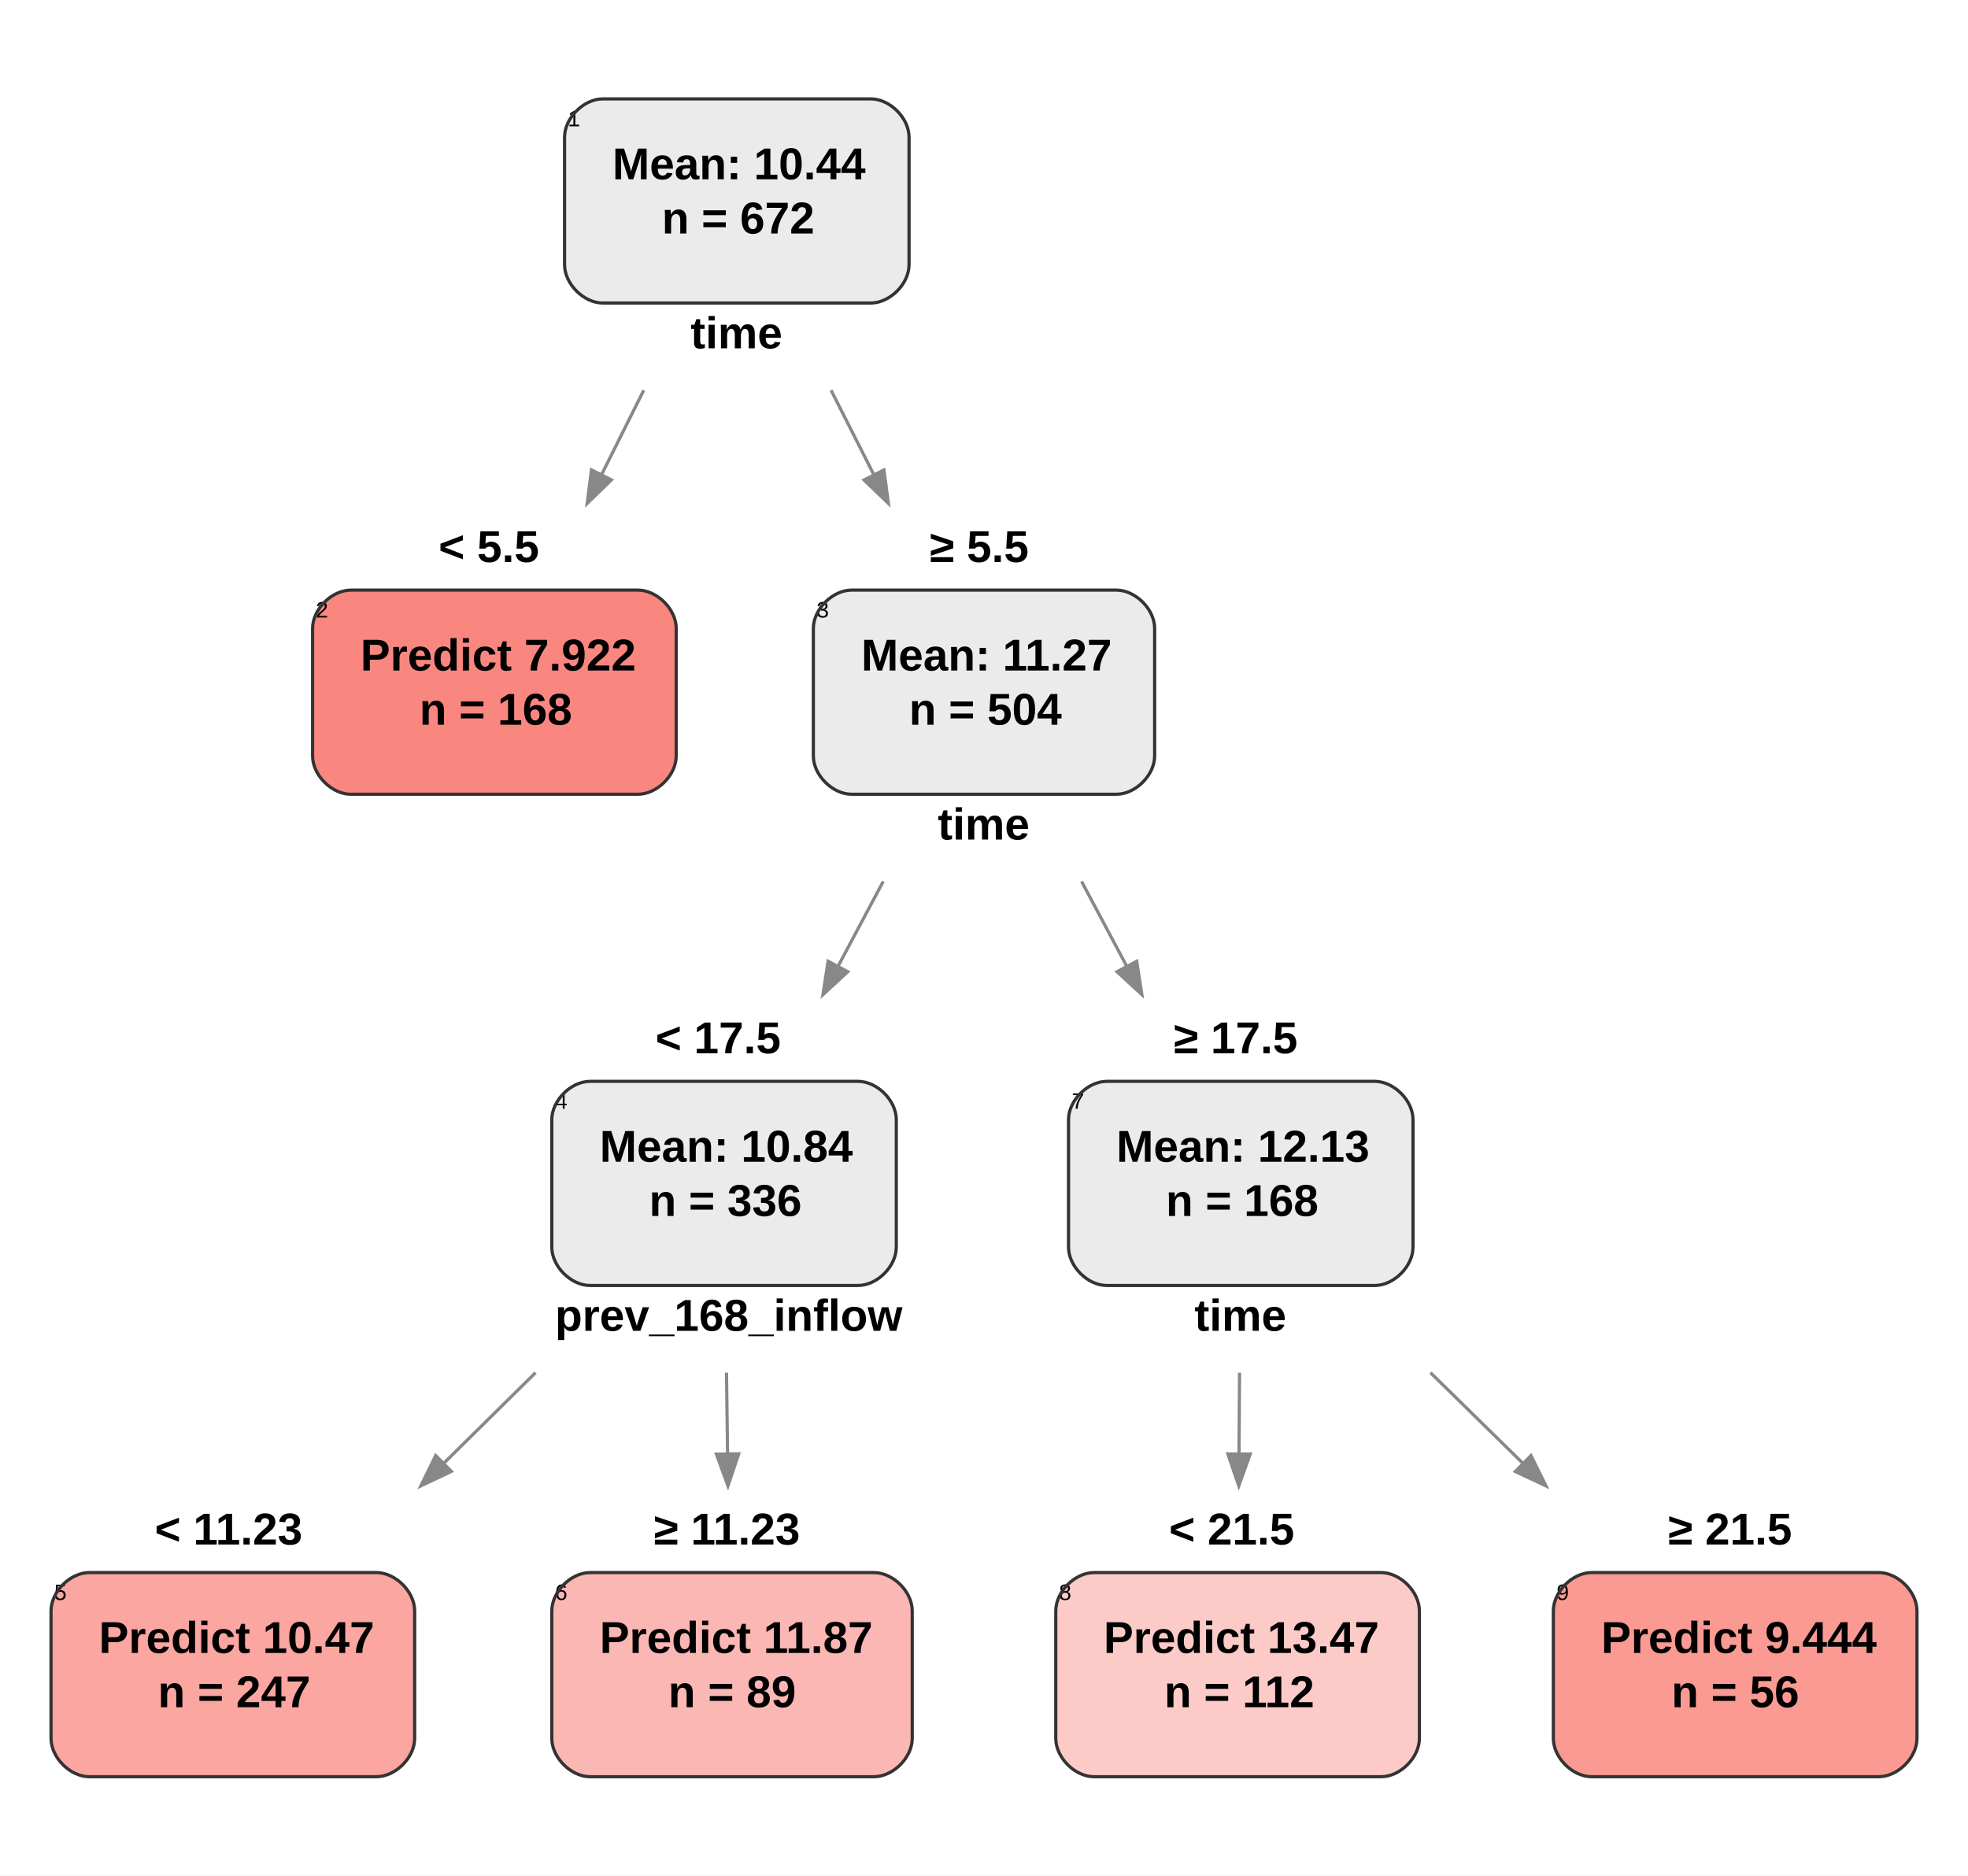
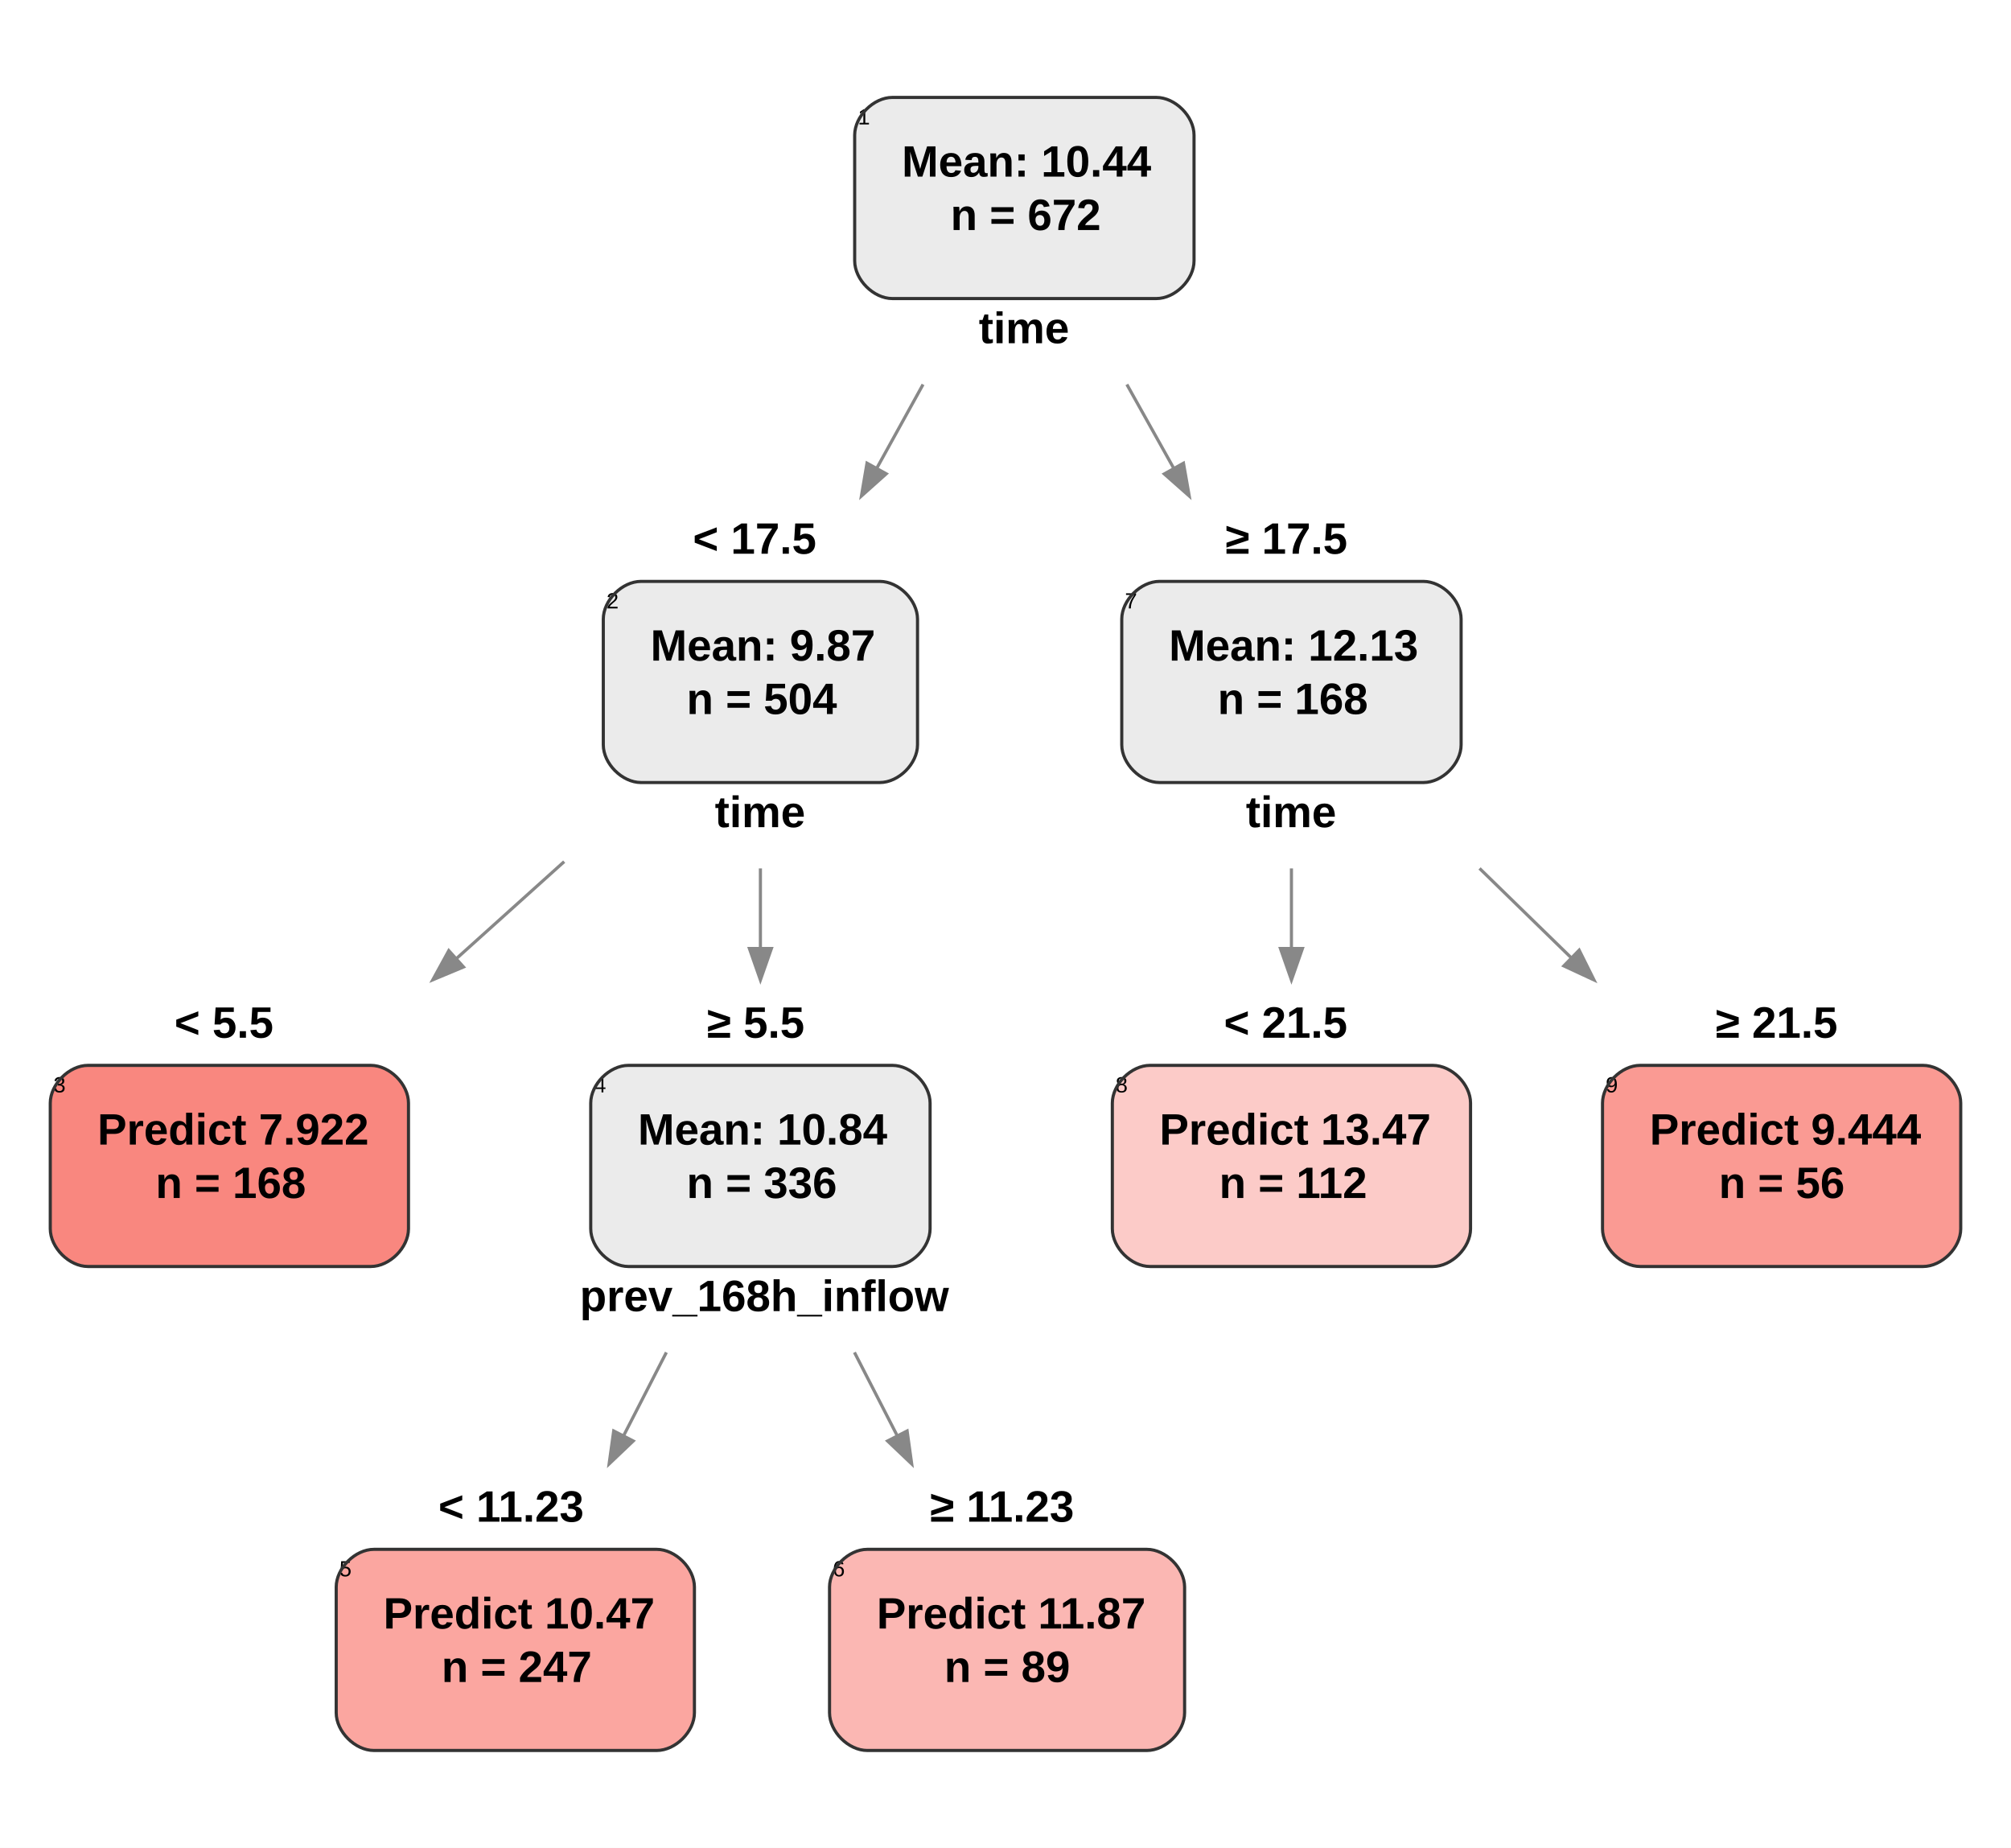
- <svg xmlns="http://www.w3.org/2000/svg" width="617pt" height="588pt" viewBox="0.00 0.00 617.00 588.00">
+ <svg xmlns="http://www.w3.org/2000/svg" width="640pt" height="588pt" viewBox="0.00 0.00 640.00 588.00">
  <g id="graph0" class="graph" transform="scale(1 1) rotate(0) translate(4 584)">
-     <polygon fill="white" stroke="transparent" points="-4,4 -4,-584 613,-584 613,4 -4,4" />
+     <polygon fill="white" stroke="transparent" points="-4,4 -4,-584 636,-584 636,4 -4,4" />
    <g id="node1" class="node">
-       <text text-anchor="start" x="225" y="-561.8" font-family="Arial" font-weight="bold" font-size="14.00"> </text>
-       <path fill="#ebebeb" stroke="transparent" d="M185,-489C185,-489 269,-489 269,-489 275,-489 281,-495 281,-501 281,-501 281,-541 281,-541 281,-547 275,-553 269,-553 269,-553 185,-553 185,-553 179,-553 173,-547 173,-541 173,-541 173,-501 173,-501 173,-495 179,-489 185,-489" />
-       <text text-anchor="start" x="174" y="-550.4" font-family="Arial" font-size="2.00"> </text>
-       <text text-anchor="start" x="174" y="-544.4" font-family="Arial" font-size="7.00">  1</text>
-       <text text-anchor="start" x="188" y="-527.8" font-family="Arial" font-weight="bold" font-size="14.00">Mean: 10.44</text>
-       <text text-anchor="start" x="203.5" y="-510.8" font-family="Arial" font-weight="bold" font-size="14.00">n = 672</text>
-       <text text-anchor="start" x="225.5" y="-492.8" font-family="Arial" font-size="9.00"> </text>
-       <path fill="none" stroke="#333333" d="M185,-489C185,-489 269,-489 269,-489 275,-489 281,-495 281,-501 281,-501 281,-541 281,-541 281,-547 275,-553 269,-553 269,-553 185,-553 185,-553 179,-553 173,-547 173,-541 173,-541 173,-501 173,-501 173,-495 179,-489 185,-489" />
-       <text text-anchor="start" x="212.5" y="-474.8" font-family="Arial" font-weight="bold" font-size="14.00">time</text>
+       <text text-anchor="start" x="320" y="-561.8" font-family="Arial" font-weight="bold" font-size="14.00"> </text>
+       <path fill="#ebebeb" stroke="transparent" d="M280,-489C280,-489 364,-489 364,-489 370,-489 376,-495 376,-501 376,-501 376,-541 376,-541 376,-547 370,-553 364,-553 364,-553 280,-553 280,-553 274,-553 268,-547 268,-541 268,-541 268,-501 268,-501 268,-495 274,-489 280,-489" />
+       <text text-anchor="start" x="269" y="-550.4" font-family="Arial" font-size="2.00"> </text>
+       <text text-anchor="start" x="269" y="-544.4" font-family="Arial" font-size="7.00">  1</text>
+       <text text-anchor="start" x="283" y="-527.8" font-family="Arial" font-weight="bold" font-size="14.00">Mean: 10.44</text>
+       <text text-anchor="start" x="298.5" y="-510.8" font-family="Arial" font-weight="bold" font-size="14.00">n = 672</text>
+       <text text-anchor="start" x="320.5" y="-492.8" font-family="Arial" font-size="9.00"> </text>
+       <path fill="none" stroke="#333333" d="M280,-489C280,-489 364,-489 364,-489 370,-489 376,-495 376,-501 376,-501 376,-541 376,-541 376,-547 370,-553 364,-553 364,-553 280,-553 280,-553 274,-553 268,-547 268,-541 268,-541 268,-501 268,-501 268,-495 274,-489 280,-489" />
+       <text text-anchor="start" x="307.5" y="-474.8" font-family="Arial" font-weight="bold" font-size="14.00">time</text>
    </g>
    <g id="node2" class="node">
-       <text text-anchor="start" x="133.5" y="-407.8" font-family="Arial" font-weight="bold" font-size="14.00"> &lt; 5.5</text>
-       <path fill="#f8766d" fill-opacity="0.875" stroke="transparent" d="M106,-335C106,-335 196,-335 196,-335 202,-335 208,-341 208,-347 208,-347 208,-387 208,-387 208,-393 202,-399 196,-399 196,-399 106,-399 106,-399 100,-399 94,-393 94,-387 94,-387 94,-347 94,-347 94,-341 100,-335 106,-335" />
-       <text text-anchor="start" x="95" y="-396.4" font-family="Arial" font-size="2.00"> </text>
-       <text text-anchor="start" x="95" y="-390.4" font-family="Arial" font-size="7.00">  2</text>
-       <text text-anchor="start" x="109" y="-373.8" font-family="Arial" font-weight="bold" font-size="14.00">Predict 7.922</text>
-       <text text-anchor="start" x="127.5" y="-356.8" font-family="Arial" font-weight="bold" font-size="14.00">n = 168</text>
-       <text text-anchor="start" x="149.5" y="-338.8" font-family="Arial" font-size="9.00"> </text>
-       <path fill="none" stroke="#333333" d="M106,-335C106,-335 196,-335 196,-335 202,-335 208,-341 208,-347 208,-347 208,-387 208,-387 208,-393 202,-399 196,-399 196,-399 106,-399 106,-399 100,-399 94,-393 94,-387 94,-387 94,-347 94,-347 94,-341 100,-335 106,-335" />
-       <text text-anchor="start" x="149" y="-320.8" font-family="Arial" font-weight="bold" font-size="14.00"> </text>
+       <text text-anchor="start" x="216.5" y="-407.8" font-family="Arial" font-weight="bold" font-size="14.00"> &lt; 17.5</text>
+       <path fill="#ebebeb" stroke="transparent" d="M200,-335C200,-335 276,-335 276,-335 282,-335 288,-341 288,-347 288,-347 288,-387 288,-387 288,-393 282,-399 276,-399 276,-399 200,-399 200,-399 194,-399 188,-393 188,-387 188,-387 188,-347 188,-347 188,-341 194,-335 200,-335" />
+       <text text-anchor="start" x="189" y="-396.4" font-family="Arial" font-size="2.00"> </text>
+       <text text-anchor="start" x="189" y="-390.4" font-family="Arial" font-size="7.00">  2</text>
+       <text text-anchor="start" x="203" y="-373.8" font-family="Arial" font-weight="bold" font-size="14.00">Mean: 9.87</text>
+       <text text-anchor="start" x="214.5" y="-356.8" font-family="Arial" font-weight="bold" font-size="14.00">n = 504</text>
+       <text text-anchor="start" x="236.5" y="-338.8" font-family="Arial" font-size="9.00"> </text>
+       <path fill="none" stroke="#333333" d="M200,-335C200,-335 276,-335 276,-335 282,-335 288,-341 288,-347 288,-347 288,-387 288,-387 288,-393 282,-399 276,-399 276,-399 200,-399 200,-399 194,-399 188,-393 188,-387 188,-387 188,-347 188,-347 188,-341 194,-335 200,-335" />
+       <text text-anchor="start" x="223.5" y="-320.8" font-family="Arial" font-weight="bold" font-size="14.00">time</text>
    </g>
    <g id="edge1" class="edge">
-       <path fill="none" stroke="#888888" d="M197.83,-461.67C193.52,-453.03 189.04,-444.07 184.64,-435.27" />
-       <polygon fill="#888888" stroke="#888888" points="187.69,-433.56 180.09,-426.18 181.43,-436.69 187.69,-433.56" />
+       <path fill="none" stroke="#888888" d="M289.76,-461.67C284.94,-452.94 279.94,-443.88 275.02,-434.99" />
+       <polygon fill="#888888" stroke="#888888" points="278.05,-433.24 270.15,-426.18 271.92,-436.62 278.05,-433.24" />
    </g>
    <g id="node3" class="node">
-       <text text-anchor="start" x="287.5" y="-407.8" font-family="Arial" font-weight="bold" font-size="14.00"> ≥ 5.5</text>
-       <path fill="#ebebeb" stroke="transparent" d="M263,-335C263,-335 346,-335 346,-335 352,-335 358,-341 358,-347 358,-347 358,-387 358,-387 358,-393 352,-399 346,-399 346,-399 263,-399 263,-399 257,-399 251,-393 251,-387 251,-387 251,-347 251,-347 251,-341 257,-335 263,-335" />
-       <text text-anchor="start" x="252" y="-396.4" font-family="Arial" font-size="2.00"> </text>
-       <text text-anchor="start" x="252" y="-390.4" font-family="Arial" font-size="7.00">  3</text>
-       <text text-anchor="start" x="266" y="-373.8" font-family="Arial" font-weight="bold" font-size="14.00">Mean: 11.27</text>
-       <text text-anchor="start" x="281" y="-356.8" font-family="Arial" font-weight="bold" font-size="14.00">n = 504</text>
-       <text text-anchor="start" x="303" y="-338.8" font-family="Arial" font-size="9.00"> </text>
-       <path fill="none" stroke="#333333" d="M263,-335C263,-335 346,-335 346,-335 352,-335 358,-341 358,-347 358,-347 358,-387 358,-387 358,-393 352,-399 346,-399 346,-399 263,-399 263,-399 257,-399 251,-393 251,-387 251,-387 251,-347 251,-347 251,-341 257,-335 263,-335" />
-       <text text-anchor="start" x="290" y="-320.8" font-family="Arial" font-weight="bold" font-size="14.00">time</text>
+       <text text-anchor="start" x="386" y="-407.8" font-family="Arial" font-weight="bold" font-size="14.00"> ≥ 17.5</text>
+       <path fill="#ebebeb" stroke="transparent" d="M365,-335C365,-335 449,-335 449,-335 455,-335 461,-341 461,-347 461,-347 461,-387 461,-387 461,-393 455,-399 449,-399 449,-399 365,-399 365,-399 359,-399 353,-393 353,-387 353,-387 353,-347 353,-347 353,-341 359,-335 365,-335" />
+       <text text-anchor="start" x="354" y="-396.4" font-family="Arial" font-size="2.00"> </text>
+       <text text-anchor="start" x="354" y="-390.4" font-family="Arial" font-size="7.00">  7</text>
+       <text text-anchor="start" x="368" y="-373.8" font-family="Arial" font-weight="bold" font-size="14.00">Mean: 12.13</text>
+       <text text-anchor="start" x="383.5" y="-356.8" font-family="Arial" font-weight="bold" font-size="14.00">n = 168</text>
+       <text text-anchor="start" x="405.5" y="-338.8" font-family="Arial" font-size="9.00"> </text>
+       <path fill="none" stroke="#333333" d="M365,-335C365,-335 449,-335 449,-335 455,-335 461,-341 461,-347 461,-347 461,-387 461,-387 461,-393 455,-399 449,-399 449,-399 365,-399 365,-399 359,-399 353,-393 353,-387 353,-387 353,-347 353,-347 353,-341 359,-335 365,-335" />
+       <text text-anchor="start" x="392.5" y="-320.8" font-family="Arial" font-weight="bold" font-size="14.00">time</text>
    </g>
    <g id="edge2" class="edge">
-       <path fill="none" stroke="#888888" d="M256.55,-461.67C260.93,-453.03 265.46,-444.07 269.92,-435.27" />
-       <polygon fill="#888888" stroke="#888888" points="273.13,-436.68 274.53,-426.18 266.89,-433.52 273.13,-436.68" />
+       <path fill="none" stroke="#888888" d="M354.62,-461.67C359.5,-452.94 364.57,-443.88 369.54,-434.99" />
+       <polygon fill="#888888" stroke="#888888" points="372.64,-436.61 374.47,-426.18 366.53,-433.2 372.64,-436.61" />
    </g>
    <g id="node4" class="node">
-       <text text-anchor="start" x="201.5" y="-253.8" font-family="Arial" font-weight="bold" font-size="14.00"> &lt; 17.5</text>
-       <text text-anchor="start" x="155" y="-209.3" font-family="Arial" font-size="14.00">   </text>
-       <path fill="#ebebeb" stroke="transparent" d="M181,-181C181,-181 265,-181 265,-181 271,-181 277,-187 277,-193 277,-193 277,-233 277,-233 277,-239 271,-245 265,-245 265,-245 181,-245 181,-245 175,-245 169,-239 169,-233 169,-233 169,-193 169,-193 169,-187 175,-181 181,-181" />
-       <text text-anchor="start" x="170" y="-242.4" font-family="Arial" font-size="2.00"> </text>
-       <text text-anchor="start" x="170" y="-236.4" font-family="Arial" font-size="7.00">  4</text>
-       <text text-anchor="start" x="184" y="-219.8" font-family="Arial" font-weight="bold" font-size="14.00">Mean: 10.84</text>
-       <text text-anchor="start" x="199.5" y="-202.8" font-family="Arial" font-weight="bold" font-size="14.00">n = 336</text>
-       <text text-anchor="start" x="221.5" y="-184.8" font-family="Arial" font-size="9.00"> </text>
-       <path fill="none" stroke="#333333" d="M181,-181C181,-181 265,-181 265,-181 271,-181 277,-187 277,-193 277,-193 277,-233 277,-233 277,-239 271,-245 265,-245 265,-245 181,-245 181,-245 175,-245 169,-239 169,-233 169,-233 169,-193 169,-193 169,-187 175,-181 181,-181" />
-       <text text-anchor="start" x="279" y="-209.3" font-family="Arial" font-size="14.00">   </text>
-       <text text-anchor="start" x="170" y="-166.8" font-family="Arial" font-weight="bold" font-size="14.00">prev_168_inflow</text>
+       <text text-anchor="start" x="51.5" y="-253.8" font-family="Arial" font-weight="bold" font-size="14.00"> &lt; 5.5</text>
+       <path fill="#f8766d" fill-opacity="0.875" stroke="transparent" d="M24,-181C24,-181 114,-181 114,-181 120,-181 126,-187 126,-193 126,-193 126,-233 126,-233 126,-239 120,-245 114,-245 114,-245 24,-245 24,-245 18,-245 12,-239 12,-233 12,-233 12,-193 12,-193 12,-187 18,-181 24,-181" />
+       <text text-anchor="start" x="13" y="-242.4" font-family="Arial" font-size="2.00"> </text>
+       <text text-anchor="start" x="13" y="-236.4" font-family="Arial" font-size="7.00">  3</text>
+       <text text-anchor="start" x="27" y="-219.8" font-family="Arial" font-weight="bold" font-size="14.00">Predict 7.922</text>
+       <text text-anchor="start" x="45.5" y="-202.8" font-family="Arial" font-weight="bold" font-size="14.00">n = 168</text>
+       <text text-anchor="start" x="67.5" y="-184.8" font-family="Arial" font-size="9.00"> </text>
+       <path fill="none" stroke="#333333" d="M24,-181C24,-181 114,-181 114,-181 120,-181 126,-187 126,-193 126,-193 126,-233 126,-233 126,-239 120,-245 114,-245 114,-245 24,-245 24,-245 18,-245 12,-239 12,-233 12,-233 12,-193 12,-193 12,-187 18,-181 24,-181" />
+       <text text-anchor="start" x="67" y="-166.8" font-family="Arial" font-weight="bold" font-size="14.00"> </text>
    </g>
    <g id="edge3" class="edge">
-       <path fill="none" stroke="#888888" d="M272.91,-307.67C268.31,-299.03 263.54,-290.07 258.85,-281.27" />
-       <polygon fill="#888888" stroke="#888888" points="261.79,-279.36 254,-272.18 255.62,-282.65 261.79,-279.36" />
+       <path fill="none" stroke="#888888" d="M175.55,-309.83C164.37,-299.77 152.63,-289.22 141.2,-278.93" />
+       <polygon fill="#888888" stroke="#888888" points="143.51,-276.31 133.74,-272.23 138.83,-281.52 143.51,-276.31" />
    </g>
    <g id="node5" class="node">
-       <text text-anchor="start" x="364" y="-253.8" font-family="Arial" font-weight="bold" font-size="14.00"> ≥ 17.5</text>
-       <path fill="#ebebeb" stroke="transparent" d="M343,-181C343,-181 427,-181 427,-181 433,-181 439,-187 439,-193 439,-193 439,-233 439,-233 439,-239 433,-245 427,-245 427,-245 343,-245 343,-245 337,-245 331,-239 331,-233 331,-233 331,-193 331,-193 331,-187 337,-181 343,-181" />
-       <text text-anchor="start" x="332" y="-242.4" font-family="Arial" font-size="2.00"> </text>
-       <text text-anchor="start" x="332" y="-236.4" font-family="Arial" font-size="7.00">  7</text>
-       <text text-anchor="start" x="346" y="-219.8" font-family="Arial" font-weight="bold" font-size="14.00">Mean: 12.13</text>
-       <text text-anchor="start" x="361.5" y="-202.8" font-family="Arial" font-weight="bold" font-size="14.00">n = 168</text>
-       <text text-anchor="start" x="383.5" y="-184.8" font-family="Arial" font-size="9.00"> </text>
-       <path fill="none" stroke="#333333" d="M343,-181C343,-181 427,-181 427,-181 433,-181 439,-187 439,-193 439,-193 439,-233 439,-233 439,-239 433,-245 427,-245 427,-245 343,-245 343,-245 337,-245 331,-239 331,-233 331,-233 331,-193 331,-193 331,-187 337,-181 343,-181" />
-       <text text-anchor="start" x="370.5" y="-166.8" font-family="Arial" font-weight="bold" font-size="14.00">time</text>
+       <text text-anchor="start" x="221" y="-253.8" font-family="Arial" font-weight="bold" font-size="14.00"> ≥ 5.5</text>
+       <text text-anchor="start" x="166" y="-209.3" font-family="Arial" font-size="14.00">    </text>
+       <path fill="#ebebeb" stroke="transparent" d="M196,-181C196,-181 280,-181 280,-181 286,-181 292,-187 292,-193 292,-193 292,-233 292,-233 292,-239 286,-245 280,-245 280,-245 196,-245 196,-245 190,-245 184,-239 184,-233 184,-233 184,-193 184,-193 184,-187 190,-181 196,-181" />
+       <text text-anchor="start" x="185" y="-242.4" font-family="Arial" font-size="2.00"> </text>
+       <text text-anchor="start" x="185" y="-236.4" font-family="Arial" font-size="7.00">  4</text>
+       <text text-anchor="start" x="199" y="-219.8" font-family="Arial" font-weight="bold" font-size="14.00">Mean: 10.84</text>
+       <text text-anchor="start" x="214.5" y="-202.8" font-family="Arial" font-weight="bold" font-size="14.00">n = 336</text>
+       <text text-anchor="start" x="236.5" y="-184.8" font-family="Arial" font-size="9.00"> </text>
+       <path fill="none" stroke="#333333" d="M196,-181C196,-181 280,-181 280,-181 286,-181 292,-187 292,-193 292,-193 292,-233 292,-233 292,-239 286,-245 280,-245 280,-245 196,-245 196,-245 190,-245 184,-239 184,-233 184,-233 184,-193 184,-193 184,-187 190,-181 196,-181" />
+       <text text-anchor="start" x="294" y="-209.3" font-family="Arial" font-size="14.00">    </text>
+       <text text-anchor="start" x="180.5" y="-166.8" font-family="Arial" font-weight="bold" font-size="14.00">prev_168h_inflow</text>
    </g>
    <g id="edge4" class="edge">
-       <path fill="none" stroke="#888888" d="M335.09,-307.67C339.69,-299.03 344.46,-290.07 349.15,-281.27" />
-       <polygon fill="#888888" stroke="#888888" points="352.38,-282.65 354,-272.18 346.21,-279.36 352.38,-282.65" />
+       <path fill="none" stroke="#888888" d="M238,-307.67C238,-299.39 238,-290.83 238,-282.38" />
+       <polygon fill="#888888" stroke="#888888" points="241.5,-282.18 238,-272.18 234.5,-282.18 241.5,-282.18" />
+     </g>
+     <g id="node8" class="node">
+       <text text-anchor="start" x="385.5" y="-253.8" font-family="Arial" font-weight="bold" font-size="14.00"> &lt; 21.5</text>
+       <path fill="#f8766d" fill-opacity="0.376" stroke="transparent" d="M362,-181C362,-181 452,-181 452,-181 458,-181 464,-187 464,-193 464,-193 464,-233 464,-233 464,-239 458,-245 452,-245 452,-245 362,-245 362,-245 356,-245 350,-239 350,-233 350,-233 350,-193 350,-193 350,-187 356,-181 362,-181" />
+       <text text-anchor="start" x="351" y="-242.4" font-family="Arial" font-size="2.00"> </text>
+       <text text-anchor="start" x="351" y="-236.4" font-family="Arial" font-size="7.00">  8</text>
+       <text text-anchor="start" x="365" y="-219.8" font-family="Arial" font-weight="bold" font-size="14.00">Predict 13.47</text>
+       <text text-anchor="start" x="384" y="-202.8" font-family="Arial" font-weight="bold" font-size="14.00">n = 112</text>
+       <text text-anchor="start" x="405.5" y="-184.8" font-family="Arial" font-size="9.00"> </text>
+       <path fill="none" stroke="#333333" d="M362,-181C362,-181 452,-181 452,-181 458,-181 464,-187 464,-193 464,-193 464,-233 464,-233 464,-239 458,-245 452,-245 452,-245 362,-245 362,-245 356,-245 350,-239 350,-233 350,-233 350,-193 350,-193 350,-187 356,-181 362,-181" />
+       <text text-anchor="start" x="405" y="-166.8" font-family="Arial" font-weight="bold" font-size="14.00"> </text>
+     </g>
+     <g id="edge7" class="edge">
+       <path fill="none" stroke="#888888" d="M407,-307.67C407,-299.39 407,-290.83 407,-282.38" />
+       <polygon fill="#888888" stroke="#888888" points="410.5,-282.18 407,-272.18 403.5,-282.18 410.5,-282.18" />
+     </g>
+     <g id="node9" class="node">
+       <text text-anchor="start" x="542" y="-253.8" font-family="Arial" font-weight="bold" font-size="14.00"> ≥ 21.5</text>
+       <path fill="#f8766d" fill-opacity="0.737" stroke="transparent" d="M518,-181C518,-181 608,-181 608,-181 614,-181 620,-187 620,-193 620,-193 620,-233 620,-233 620,-239 614,-245 608,-245 608,-245 518,-245 518,-245 512,-245 506,-239 506,-233 506,-233 506,-193 506,-193 506,-187 512,-181 518,-181" />
+       <text text-anchor="start" x="507" y="-242.4" font-family="Arial" font-size="2.00"> </text>
+       <text text-anchor="start" x="507" y="-236.4" font-family="Arial" font-size="7.00">  9</text>
+       <text text-anchor="start" x="521" y="-219.8" font-family="Arial" font-weight="bold" font-size="14.00">Predict 9.444</text>
+       <text text-anchor="start" x="543" y="-202.8" font-family="Arial" font-weight="bold" font-size="14.00">n = 56</text>
+       <text text-anchor="start" x="561.5" y="-184.8" font-family="Arial" font-size="9.00"> </text>
+       <path fill="none" stroke="#333333" d="M518,-181C518,-181 608,-181 608,-181 614,-181 620,-187 620,-193 620,-193 620,-233 620,-233 620,-239 614,-245 608,-245 608,-245 518,-245 518,-245 512,-245 506,-239 506,-233 506,-233 506,-193 506,-193 506,-187 512,-181 518,-181" />
+       <text text-anchor="start" x="561" y="-166.8" font-family="Arial" font-weight="bold" font-size="14.00"> </text>
+     </g>
+     <g id="edge8" class="edge">
+       <path fill="none" stroke="#888888" d="M466.87,-307.67C476.38,-298.39 486.28,-288.75 495.95,-279.33" />
+       <polygon fill="#888888" stroke="#888888" points="498.57,-281.66 503.29,-272.18 493.69,-276.65 498.57,-281.66" />
    </g>
    <g id="node6" class="node">
-       <text text-anchor="start" x="44.5" y="-99.8" font-family="Arial" font-weight="bold" font-size="14.00"> &lt; 11.23</text>
-       <path fill="#f8766d" fill-opacity="0.647" stroke="transparent" d="M24,-27C24,-27 114,-27 114,-27 120,-27 126,-33 126,-39 126,-39 126,-79 126,-79 126,-85 120,-91 114,-91 114,-91 24,-91 24,-91 18,-91 12,-85 12,-79 12,-79 12,-39 12,-39 12,-33 18,-27 24,-27" />
-       <text text-anchor="start" x="13" y="-88.4" font-family="Arial" font-size="2.00"> </text>
-       <text text-anchor="start" x="13" y="-82.4" font-family="Arial" font-size="7.00">  5</text>
-       <text text-anchor="start" x="27" y="-65.8" font-family="Arial" font-weight="bold" font-size="14.00">Predict 10.47</text>
-       <text text-anchor="start" x="45.5" y="-48.8" font-family="Arial" font-weight="bold" font-size="14.00">n = 247</text>
-       <text text-anchor="start" x="67.5" y="-30.8" font-family="Arial" font-size="9.00"> </text>
-       <path fill="none" stroke="#333333" d="M24,-27C24,-27 114,-27 114,-27 120,-27 126,-33 126,-39 126,-39 126,-79 126,-79 126,-85 120,-91 114,-91 114,-91 24,-91 24,-91 18,-91 12,-85 12,-79 12,-79 12,-39 12,-39 12,-33 18,-27 24,-27" />
-       <text text-anchor="start" x="67" y="-12.8" font-family="Arial" font-weight="bold" font-size="14.00"> </text>
+       <text text-anchor="start" x="135.5" y="-99.8" font-family="Arial" font-weight="bold" font-size="14.00"> &lt; 11.23</text>
+       <path fill="#f8766d" fill-opacity="0.647" stroke="transparent" d="M115,-27C115,-27 205,-27 205,-27 211,-27 217,-33 217,-39 217,-39 217,-79 217,-79 217,-85 211,-91 205,-91 205,-91 115,-91 115,-91 109,-91 103,-85 103,-79 103,-79 103,-39 103,-39 103,-33 109,-27 115,-27" />
+       <text text-anchor="start" x="104" y="-88.4" font-family="Arial" font-size="2.00"> </text>
+       <text text-anchor="start" x="104" y="-82.4" font-family="Arial" font-size="7.00">  5</text>
+       <text text-anchor="start" x="118" y="-65.8" font-family="Arial" font-weight="bold" font-size="14.00">Predict 10.47</text>
+       <text text-anchor="start" x="136.5" y="-48.8" font-family="Arial" font-weight="bold" font-size="14.00">n = 247</text>
+       <text text-anchor="start" x="158.5" y="-30.8" font-family="Arial" font-size="9.00"> </text>
+       <path fill="none" stroke="#333333" d="M115,-27C115,-27 205,-27 205,-27 211,-27 217,-33 217,-39 217,-39 217,-79 217,-79 217,-85 211,-91 205,-91 205,-91 115,-91 115,-91 109,-91 103,-85 103,-79 103,-79 103,-39 103,-39 103,-33 109,-27 115,-27" />
+       <text text-anchor="start" x="158" y="-12.8" font-family="Arial" font-weight="bold" font-size="14.00"> </text>
    </g>
    <g id="edge5" class="edge">
-       <path fill="none" stroke="#888888" d="M163.9,-153.67C154.5,-144.39 144.73,-134.75 135.19,-125.33" />
-       <polygon fill="#888888" stroke="#888888" points="137.52,-122.71 127.94,-118.18 132.6,-127.69 137.52,-122.71" />
+       <path fill="none" stroke="#888888" d="M208.07,-153.67C203.63,-145.03 199.04,-136.07 194.52,-127.27" />
+       <polygon fill="#888888" stroke="#888888" points="197.53,-125.48 189.85,-118.18 191.31,-128.67 197.53,-125.48" />
    </g>
    <g id="node7" class="node">
-       <text text-anchor="start" x="201" y="-99.8" font-family="Arial" font-weight="bold" font-size="14.00"> ≥ 11.23</text>
-       <path fill="#f8766d" fill-opacity="0.522" stroke="transparent" d="M181,-27C181,-27 270,-27 270,-27 276,-27 282,-33 282,-39 282,-39 282,-79 282,-79 282,-85 276,-91 270,-91 270,-91 181,-91 181,-91 175,-91 169,-85 169,-79 169,-79 169,-39 169,-39 169,-33 175,-27 181,-27" />
-       <text text-anchor="start" x="170" y="-88.4" font-family="Arial" font-size="2.00"> </text>
-       <text text-anchor="start" x="170" y="-82.4" font-family="Arial" font-size="7.00">  6</text>
-       <text text-anchor="start" x="184" y="-65.8" font-family="Arial" font-weight="bold" font-size="14.00">Predict 11.87</text>
-       <text text-anchor="start" x="205.5" y="-48.8" font-family="Arial" font-weight="bold" font-size="14.00">n = 89</text>
-       <text text-anchor="start" x="224" y="-30.8" font-family="Arial" font-size="9.00"> </text>
-       <path fill="none" stroke="#333333" d="M181,-27C181,-27 270,-27 270,-27 276,-27 282,-33 282,-39 282,-39 282,-79 282,-79 282,-85 276,-91 270,-91 270,-91 181,-91 181,-91 175,-91 169,-85 169,-79 169,-79 169,-39 169,-39 169,-33 175,-27 181,-27" />
-       <text text-anchor="start" x="223.5" y="-12.8" font-family="Arial" font-weight="bold" font-size="14.00"> </text>
+       <text text-anchor="start" x="292" y="-99.8" font-family="Arial" font-weight="bold" font-size="14.00"> ≥ 11.23</text>
+       <path fill="#f8766d" fill-opacity="0.522" stroke="transparent" d="M272,-27C272,-27 361,-27 361,-27 367,-27 373,-33 373,-39 373,-39 373,-79 373,-79 373,-85 367,-91 361,-91 361,-91 272,-91 272,-91 266,-91 260,-85 260,-79 260,-79 260,-39 260,-39 260,-33 266,-27 272,-27" />
+       <text text-anchor="start" x="261" y="-88.4" font-family="Arial" font-size="2.00"> </text>
+       <text text-anchor="start" x="261" y="-82.4" font-family="Arial" font-size="7.00">  6</text>
+       <text text-anchor="start" x="275" y="-65.8" font-family="Arial" font-weight="bold" font-size="14.00">Predict 11.87</text>
+       <text text-anchor="start" x="296.5" y="-48.8" font-family="Arial" font-weight="bold" font-size="14.00">n = 89</text>
+       <text text-anchor="start" x="315" y="-30.8" font-family="Arial" font-size="9.00"> </text>
+       <path fill="none" stroke="#333333" d="M272,-27C272,-27 361,-27 361,-27 367,-27 373,-33 373,-39 373,-39 373,-79 373,-79 373,-85 367,-91 361,-91 361,-91 272,-91 272,-91 266,-91 260,-85 260,-79 260,-79 260,-39 260,-39 260,-33 266,-27 272,-27" />
+       <text text-anchor="start" x="314.5" y="-12.8" font-family="Arial" font-weight="bold" font-size="14.00"> </text>
    </g>
    <g id="edge6" class="edge">
-       <path fill="none" stroke="#888888" d="M223.77,-153.67C223.88,-145.39 223.99,-136.83 224.1,-128.38" />
-       <polygon fill="#888888" stroke="#888888" points="227.6,-128.22 224.23,-118.18 220.6,-128.13 227.6,-128.22" />
-     </g>
-     <g id="node8" class="node">
-       <text text-anchor="start" x="362.5" y="-99.8" font-family="Arial" font-weight="bold" font-size="14.00"> &lt; 21.5</text>
-       <path fill="#f8766d" fill-opacity="0.376" stroke="transparent" d="M339,-27C339,-27 429,-27 429,-27 435,-27 441,-33 441,-39 441,-39 441,-79 441,-79 441,-85 435,-91 429,-91 429,-91 339,-91 339,-91 333,-91 327,-85 327,-79 327,-79 327,-39 327,-39 327,-33 333,-27 339,-27" />
-       <text text-anchor="start" x="328" y="-88.4" font-family="Arial" font-size="2.00"> </text>
-       <text text-anchor="start" x="328" y="-82.4" font-family="Arial" font-size="7.00">  8</text>
-       <text text-anchor="start" x="342" y="-65.8" font-family="Arial" font-weight="bold" font-size="14.00">Predict 13.47</text>
-       <text text-anchor="start" x="361" y="-48.8" font-family="Arial" font-weight="bold" font-size="14.00">n = 112</text>
-       <text text-anchor="start" x="382.5" y="-30.8" font-family="Arial" font-size="9.00"> </text>
-       <path fill="none" stroke="#333333" d="M339,-27C339,-27 429,-27 429,-27 435,-27 441,-33 441,-39 441,-39 441,-79 441,-79 441,-85 435,-91 429,-91 429,-91 339,-91 339,-91 333,-91 327,-85 327,-79 327,-79 327,-39 327,-39 327,-33 333,-27 339,-27" />
-       <text text-anchor="start" x="382" y="-12.8" font-family="Arial" font-weight="bold" font-size="14.00"> </text>
-     </g>
-     <g id="edge7" class="edge">
-       <path fill="none" stroke="#888888" d="M384.62,-153.67C384.56,-145.39 384.51,-136.83 384.45,-128.38" />
-       <polygon fill="#888888" stroke="#888888" points="387.95,-128.15 384.38,-118.18 380.95,-128.2 387.95,-128.15" />
-     </g>
-     <g id="node9" class="node">
-       <text text-anchor="start" x="519" y="-99.8" font-family="Arial" font-weight="bold" font-size="14.00"> ≥ 21.5</text>
-       <path fill="#f8766d" fill-opacity="0.737" stroke="transparent" d="M495,-27C495,-27 585,-27 585,-27 591,-27 597,-33 597,-39 597,-39 597,-79 597,-79 597,-85 591,-91 585,-91 585,-91 495,-91 495,-91 489,-91 483,-85 483,-79 483,-79 483,-39 483,-39 483,-33 489,-27 495,-27" />
-       <text text-anchor="start" x="484" y="-88.4" font-family="Arial" font-size="2.00"> </text>
-       <text text-anchor="start" x="484" y="-82.4" font-family="Arial" font-size="7.00">  9</text>
-       <text text-anchor="start" x="498" y="-65.8" font-family="Arial" font-weight="bold" font-size="14.00">Predict 9.444</text>
-       <text text-anchor="start" x="520" y="-48.8" font-family="Arial" font-weight="bold" font-size="14.00">n = 56</text>
-       <text text-anchor="start" x="538.5" y="-30.8" font-family="Arial" font-size="9.00"> </text>
-       <path fill="none" stroke="#333333" d="M495,-27C495,-27 585,-27 585,-27 591,-27 597,-33 597,-39 597,-39 597,-79 597,-79 597,-85 591,-91 585,-91 585,-91 495,-91 495,-91 489,-91 483,-85 483,-79 483,-79 483,-39 483,-39 483,-33 489,-27 495,-27" />
-       <text text-anchor="start" x="538" y="-12.8" font-family="Arial" font-weight="bold" font-size="14.00"> </text>
-     </g>
-     <g id="edge8" class="edge">
-       <path fill="none" stroke="#888888" d="M444.48,-153.67C453.94,-144.39 463.78,-134.75 473.38,-125.33" />
-       <polygon fill="#888888" stroke="#888888" points="475.99,-127.68 480.68,-118.18 471.08,-122.68 475.99,-127.68" />
+       <path fill="none" stroke="#888888" d="M267.93,-153.67C272.37,-145.03 276.96,-136.07 281.48,-127.27" />
+       <polygon fill="#888888" stroke="#888888" points="284.69,-128.67 286.15,-118.18 278.47,-125.48 284.69,-128.67" />
    </g>
  </g>
</svg>
